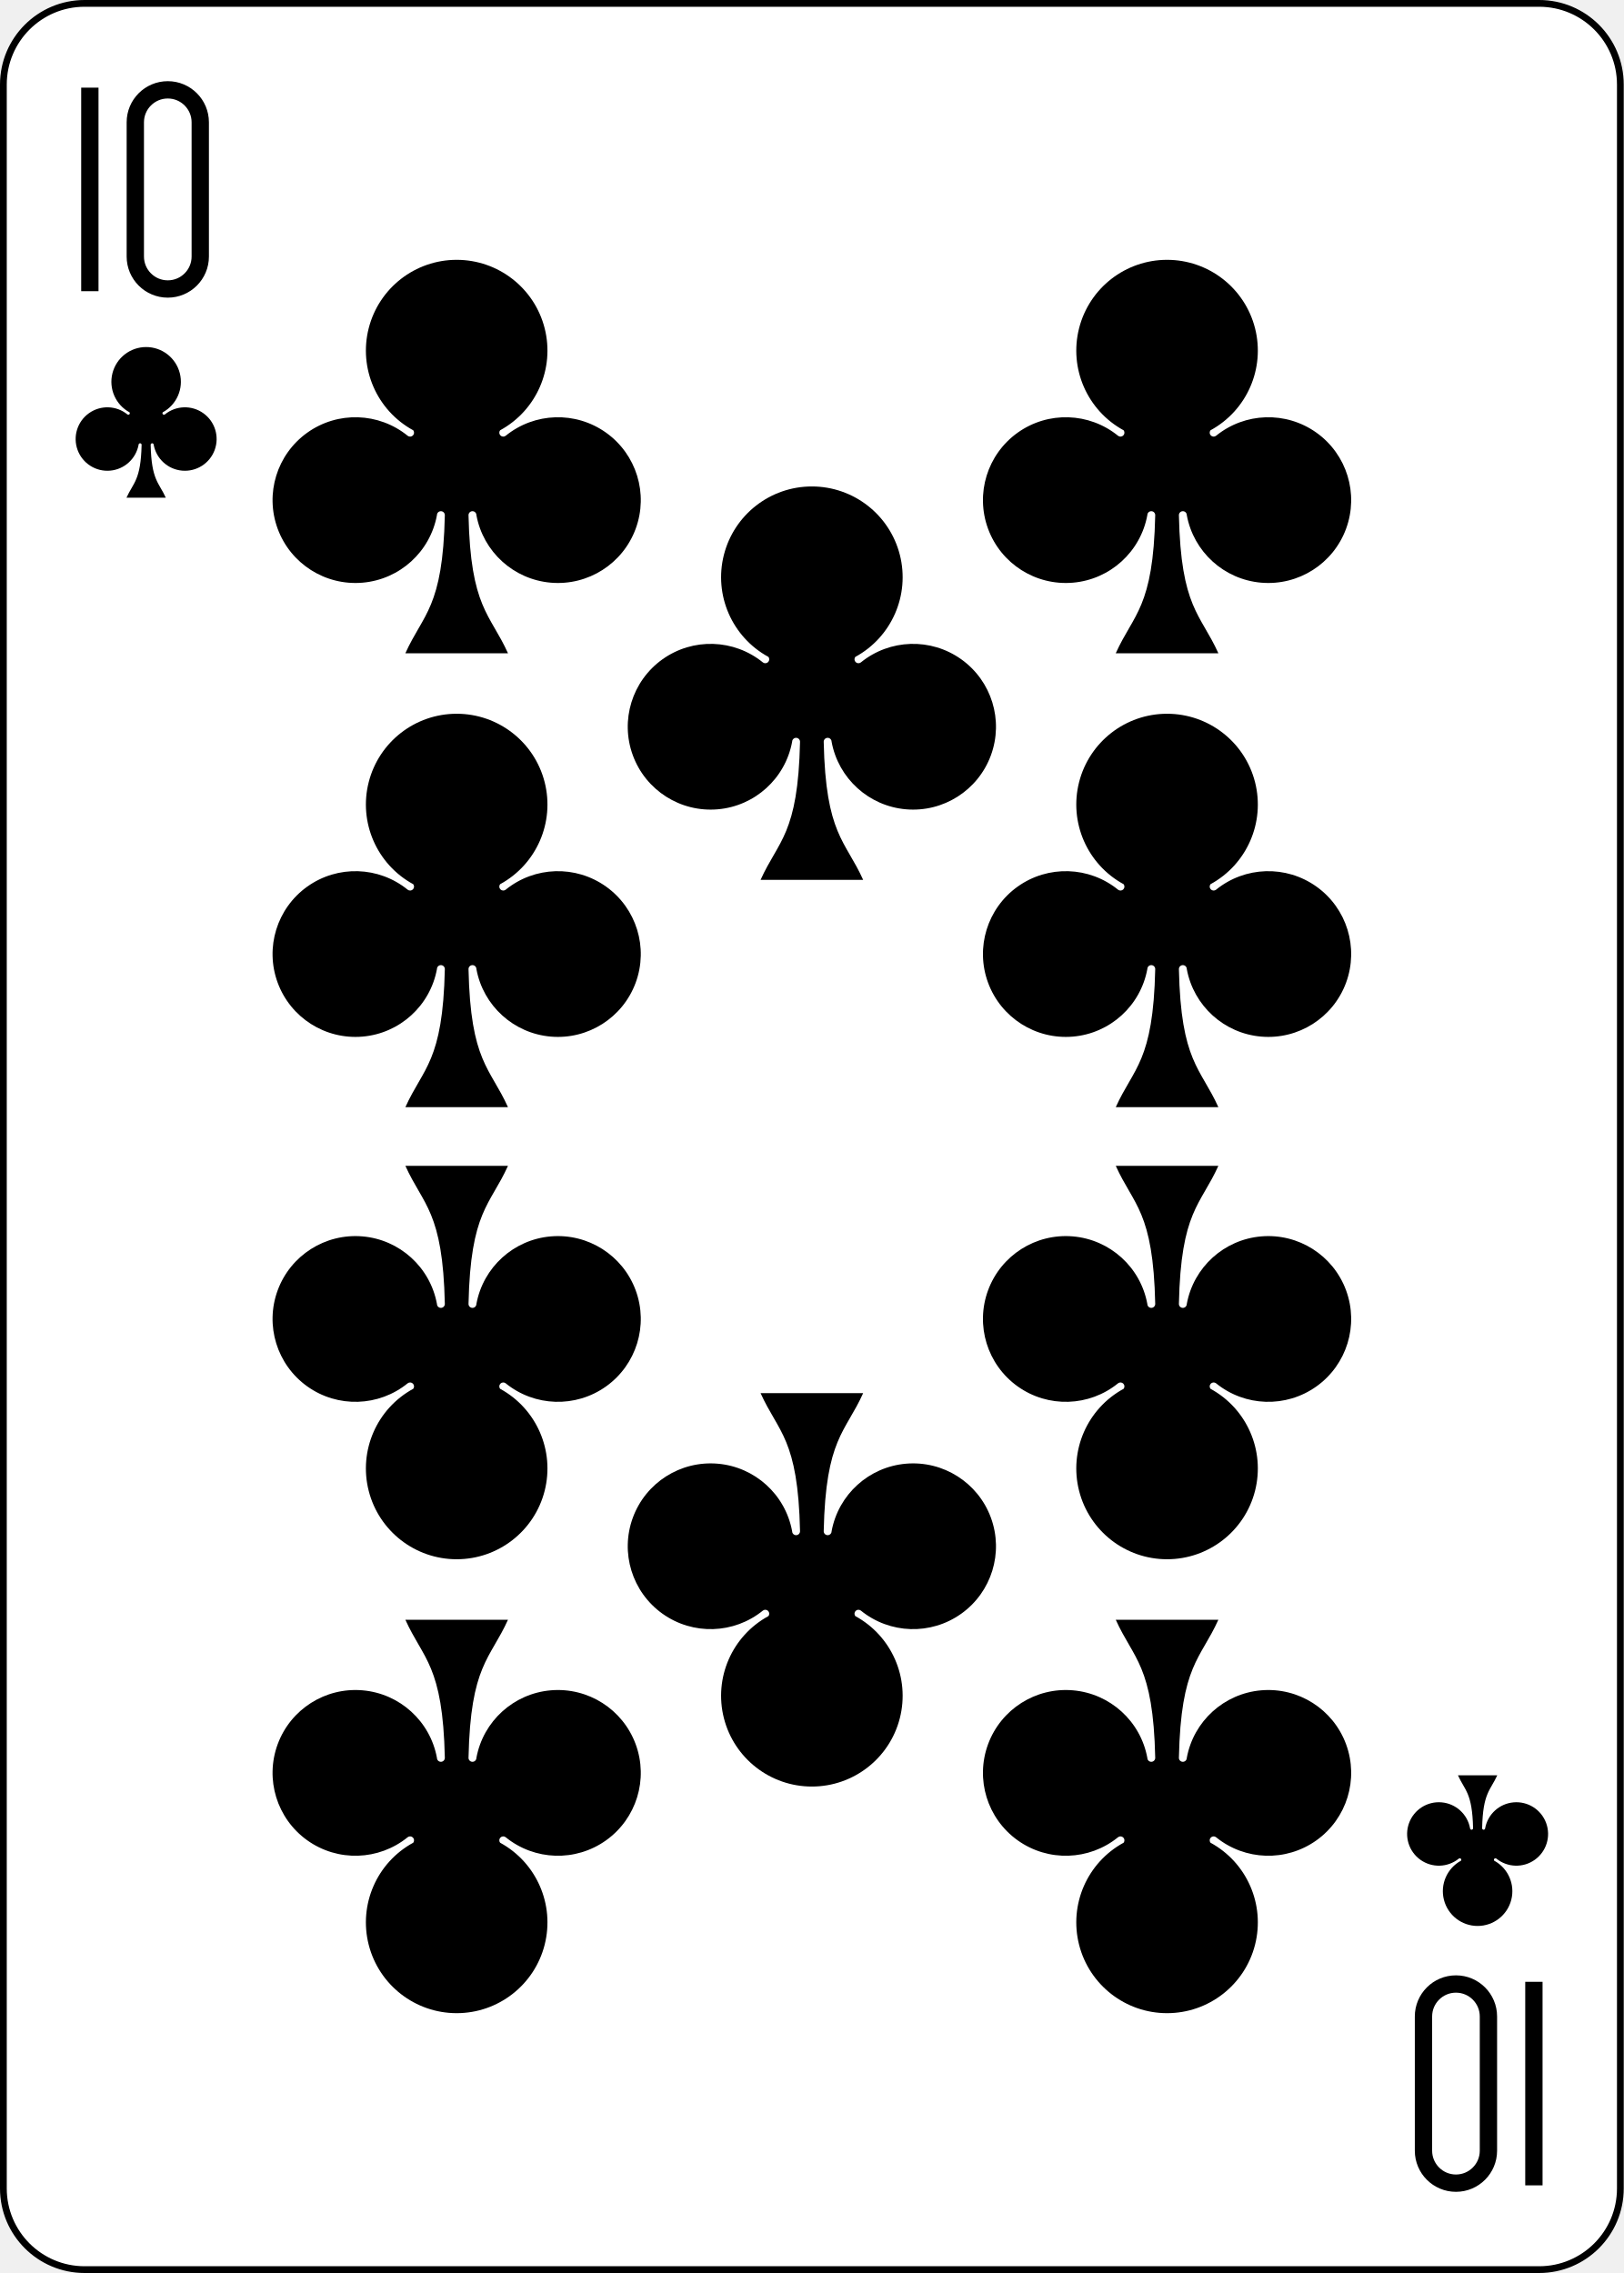
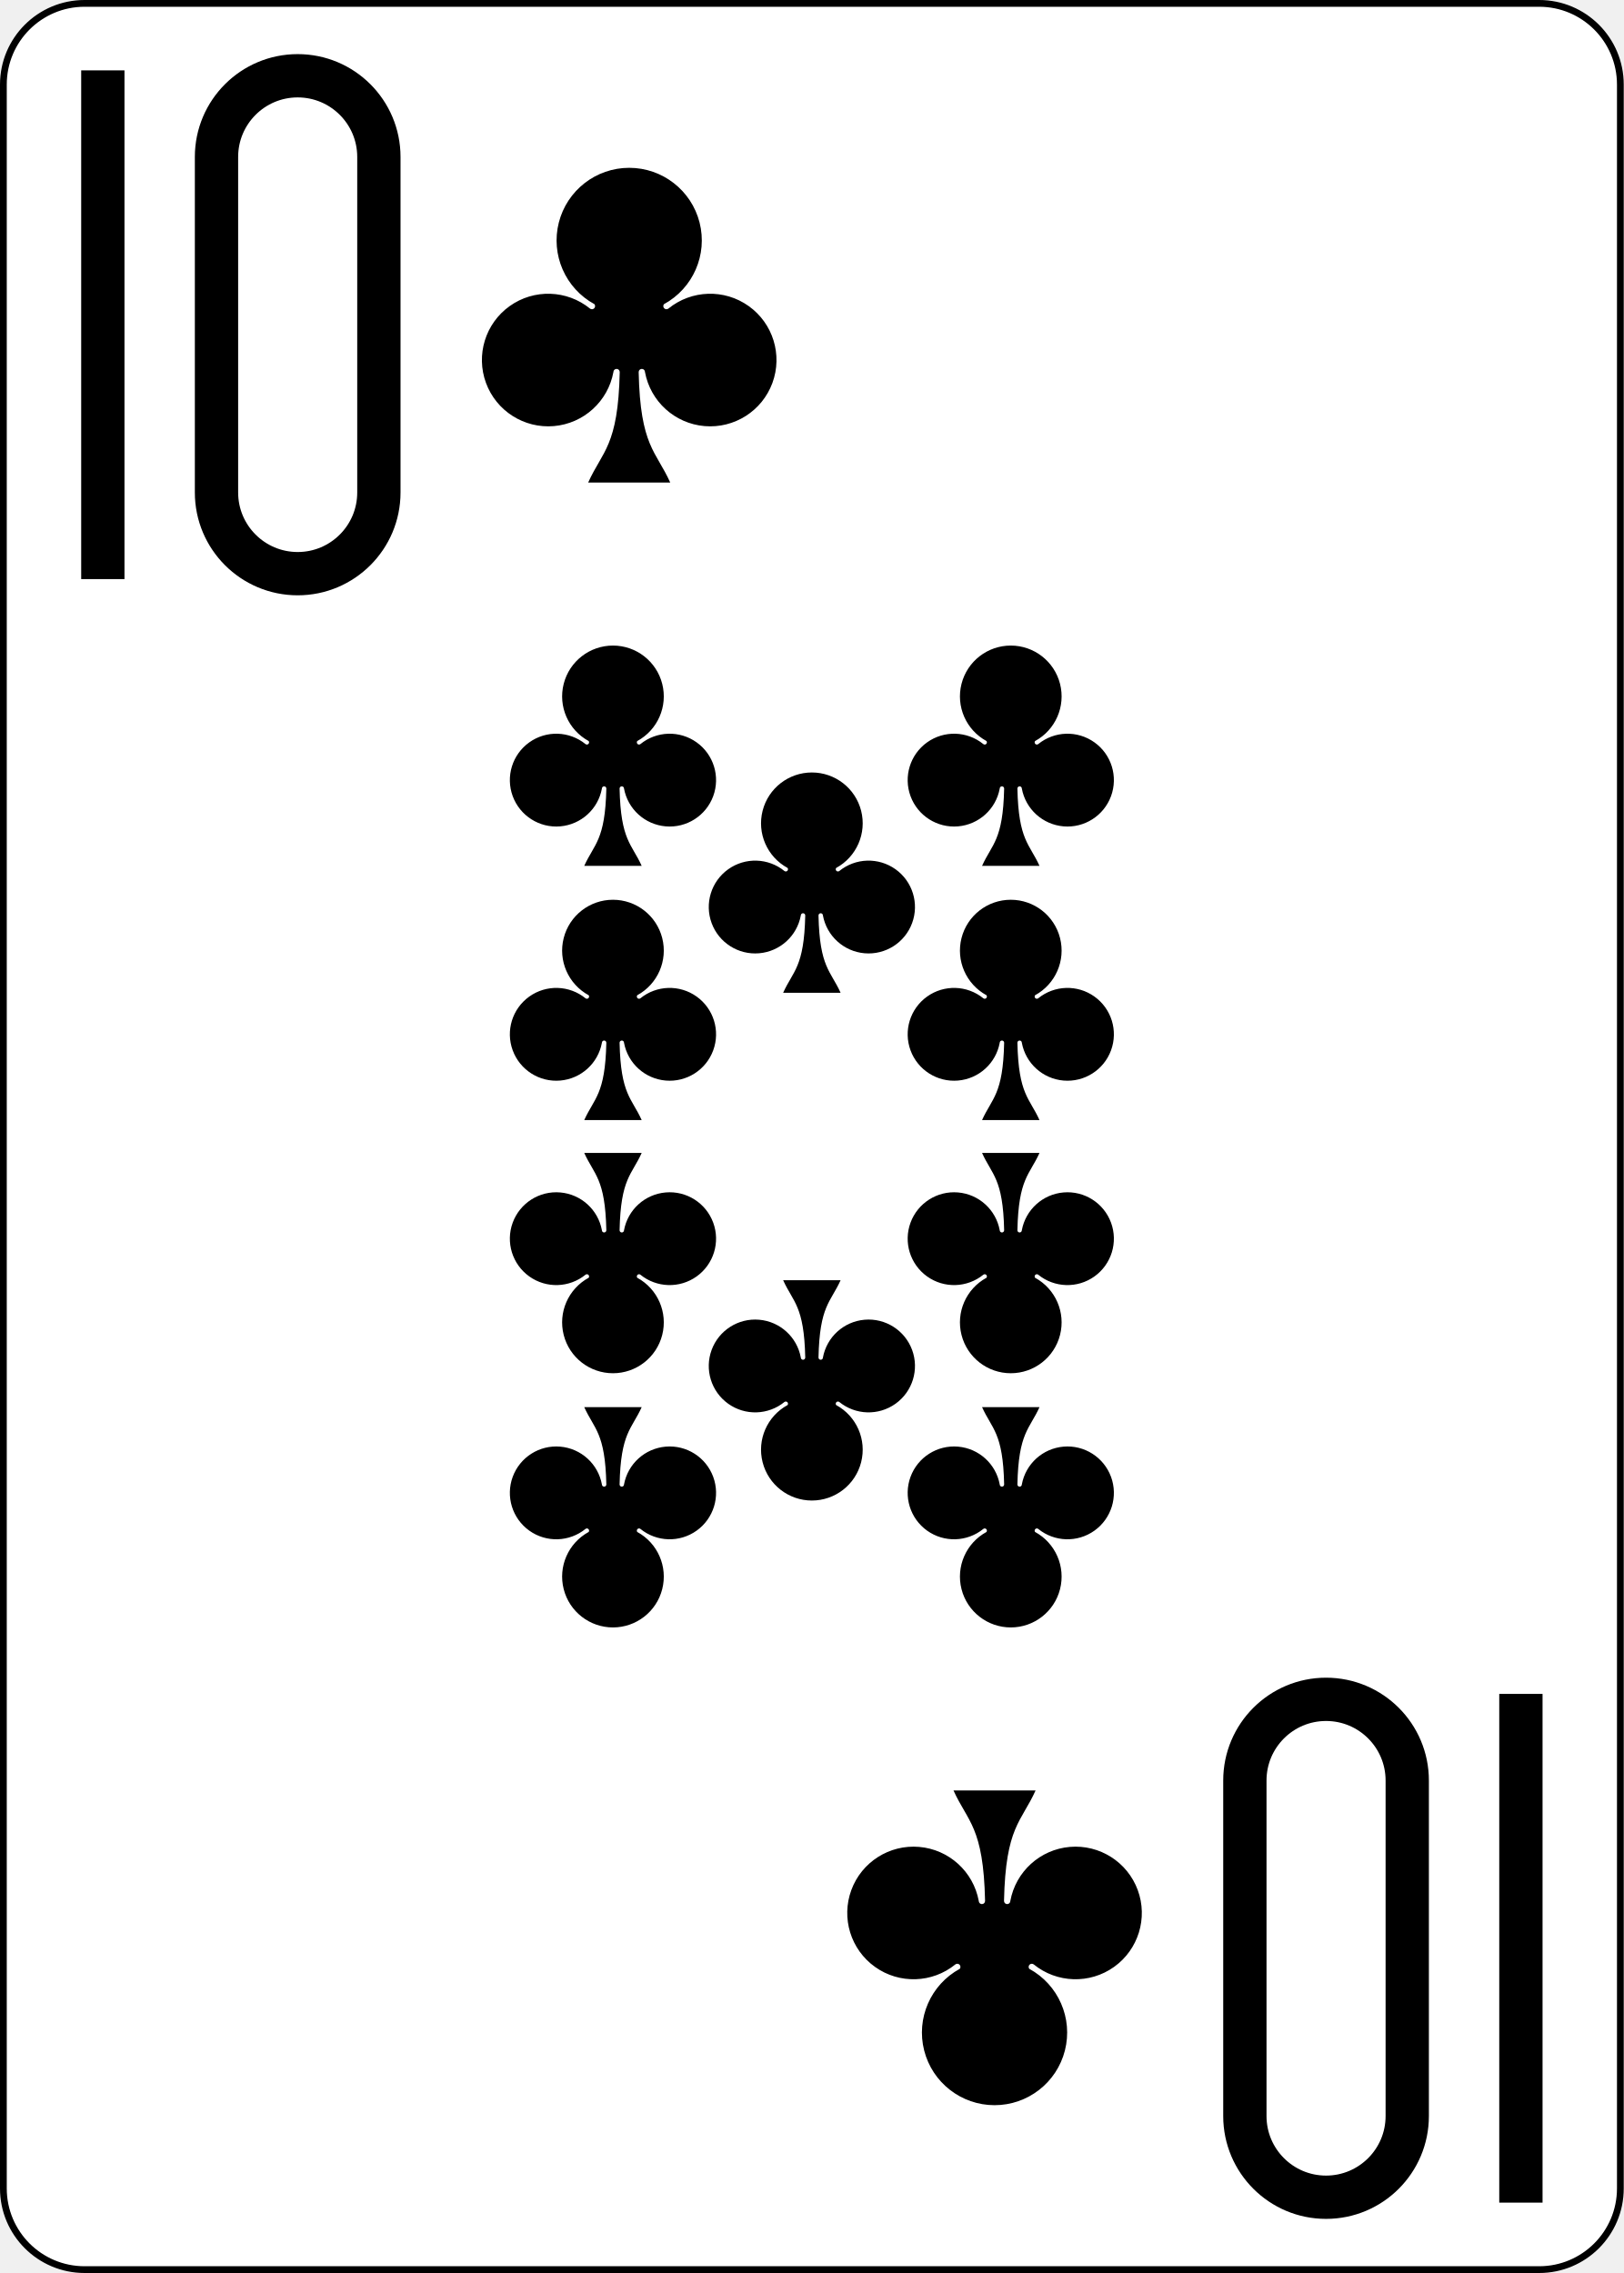
<svg xmlns="http://www.w3.org/2000/svg" xmlns:xlink="http://www.w3.org/1999/xlink" width="240" height="336" class="card" preserveAspectRatio="none" viewBox="-120 -168 240 336">
  <symbol id="b" preserveAspectRatio="xMinYMid" viewBox="-600 -600 1200 1200">
    <path d="M30 150c5 235 55 250 100 350h-260c45-100 95-115 100-350a10 10 0 0 0-20 0 210 210 0 1 1-74-201 10 10 0 0 0 14-14 230 230 0 1 1 220 0 10 10 0 0 0 14 14 210 210 0 1 1-74 201 10 10 0 0 0-20 0" />
  </symbol>
  <symbol id="a" preserveAspectRatio="xMinYMid" viewBox="-500 -500 1000 1000">
    <path fill="none" stroke="#000" stroke-linecap="square" stroke-miterlimit="1.5" stroke-width="80" d="M-260 430v-860M-50 0v-310a150 150 0 0 1 300 0v620a150 150 0 0 1-300 0Z" />
  </symbol>
  <rect width="239" height="335" x="-119.5" y="-167.5" fill="#fff" stroke="#000" rx="12" ry="12" />
-   <use xlink:href="#a" height="32" x="-114.4" y="-156" />
-   <use xlink:href="#b" height="26.8" x="-111.8" y="-119" />
-   <use xlink:href="#b" height="70" x="-87.5" y="-135.6" />
-   <use xlink:href="#b" height="70" x="17.5" y="-135.6" />
-   <use xlink:href="#b" height="70" x="-87.5" y="-68.5" />
-   <use xlink:href="#b" height="70" x="17.5" y="-68.5" />
-   <use xlink:href="#b" height="70" x="-35" y="-102.1" />
-   <g transform="rotate(180)">
-     <use xlink:href="#a" height="32" x="-114.4" y="-156" />
-     <use xlink:href="#b" height="26.8" x="-111.8" y="-119" />
+   <use xlink:href="#a" height="80" x="-124" y="-160" />
+   <use xlink:href="#b" height="56" x="-55" y="-148" />
+   <g transform="scale(0.56)">
    <use xlink:href="#b" height="70" x="-87.5" y="-135.6" />
    <use xlink:href="#b" height="70" x="17.5" y="-135.6" />
    <use xlink:href="#b" height="70" x="-87.5" y="-68.5" />
    <use xlink:href="#b" height="70" x="17.5" y="-68.5" />
    <use xlink:href="#b" height="70" x="-35" y="-102.1" />
  </g>
+   <g transform="rotate(180)">
+     <use xlink:href="#a" height="80" x="-124" y="-160" />
+     <use xlink:href="#b" height="56" x="-55" y="-148" />
+     <g transform="scale(0.56)">
+       <use xlink:href="#b" height="70" x="-87.5" y="-135.6" />
+       <use xlink:href="#b" height="70" x="17.5" y="-135.6" />
+       <use xlink:href="#b" height="70" x="-87.5" y="-68.5" />
+       <use xlink:href="#b" height="70" x="17.5" y="-68.5" />
+       <use xlink:href="#b" height="70" x="-35" y="-102.1" />
+     </g>
+   </g>
</svg>
